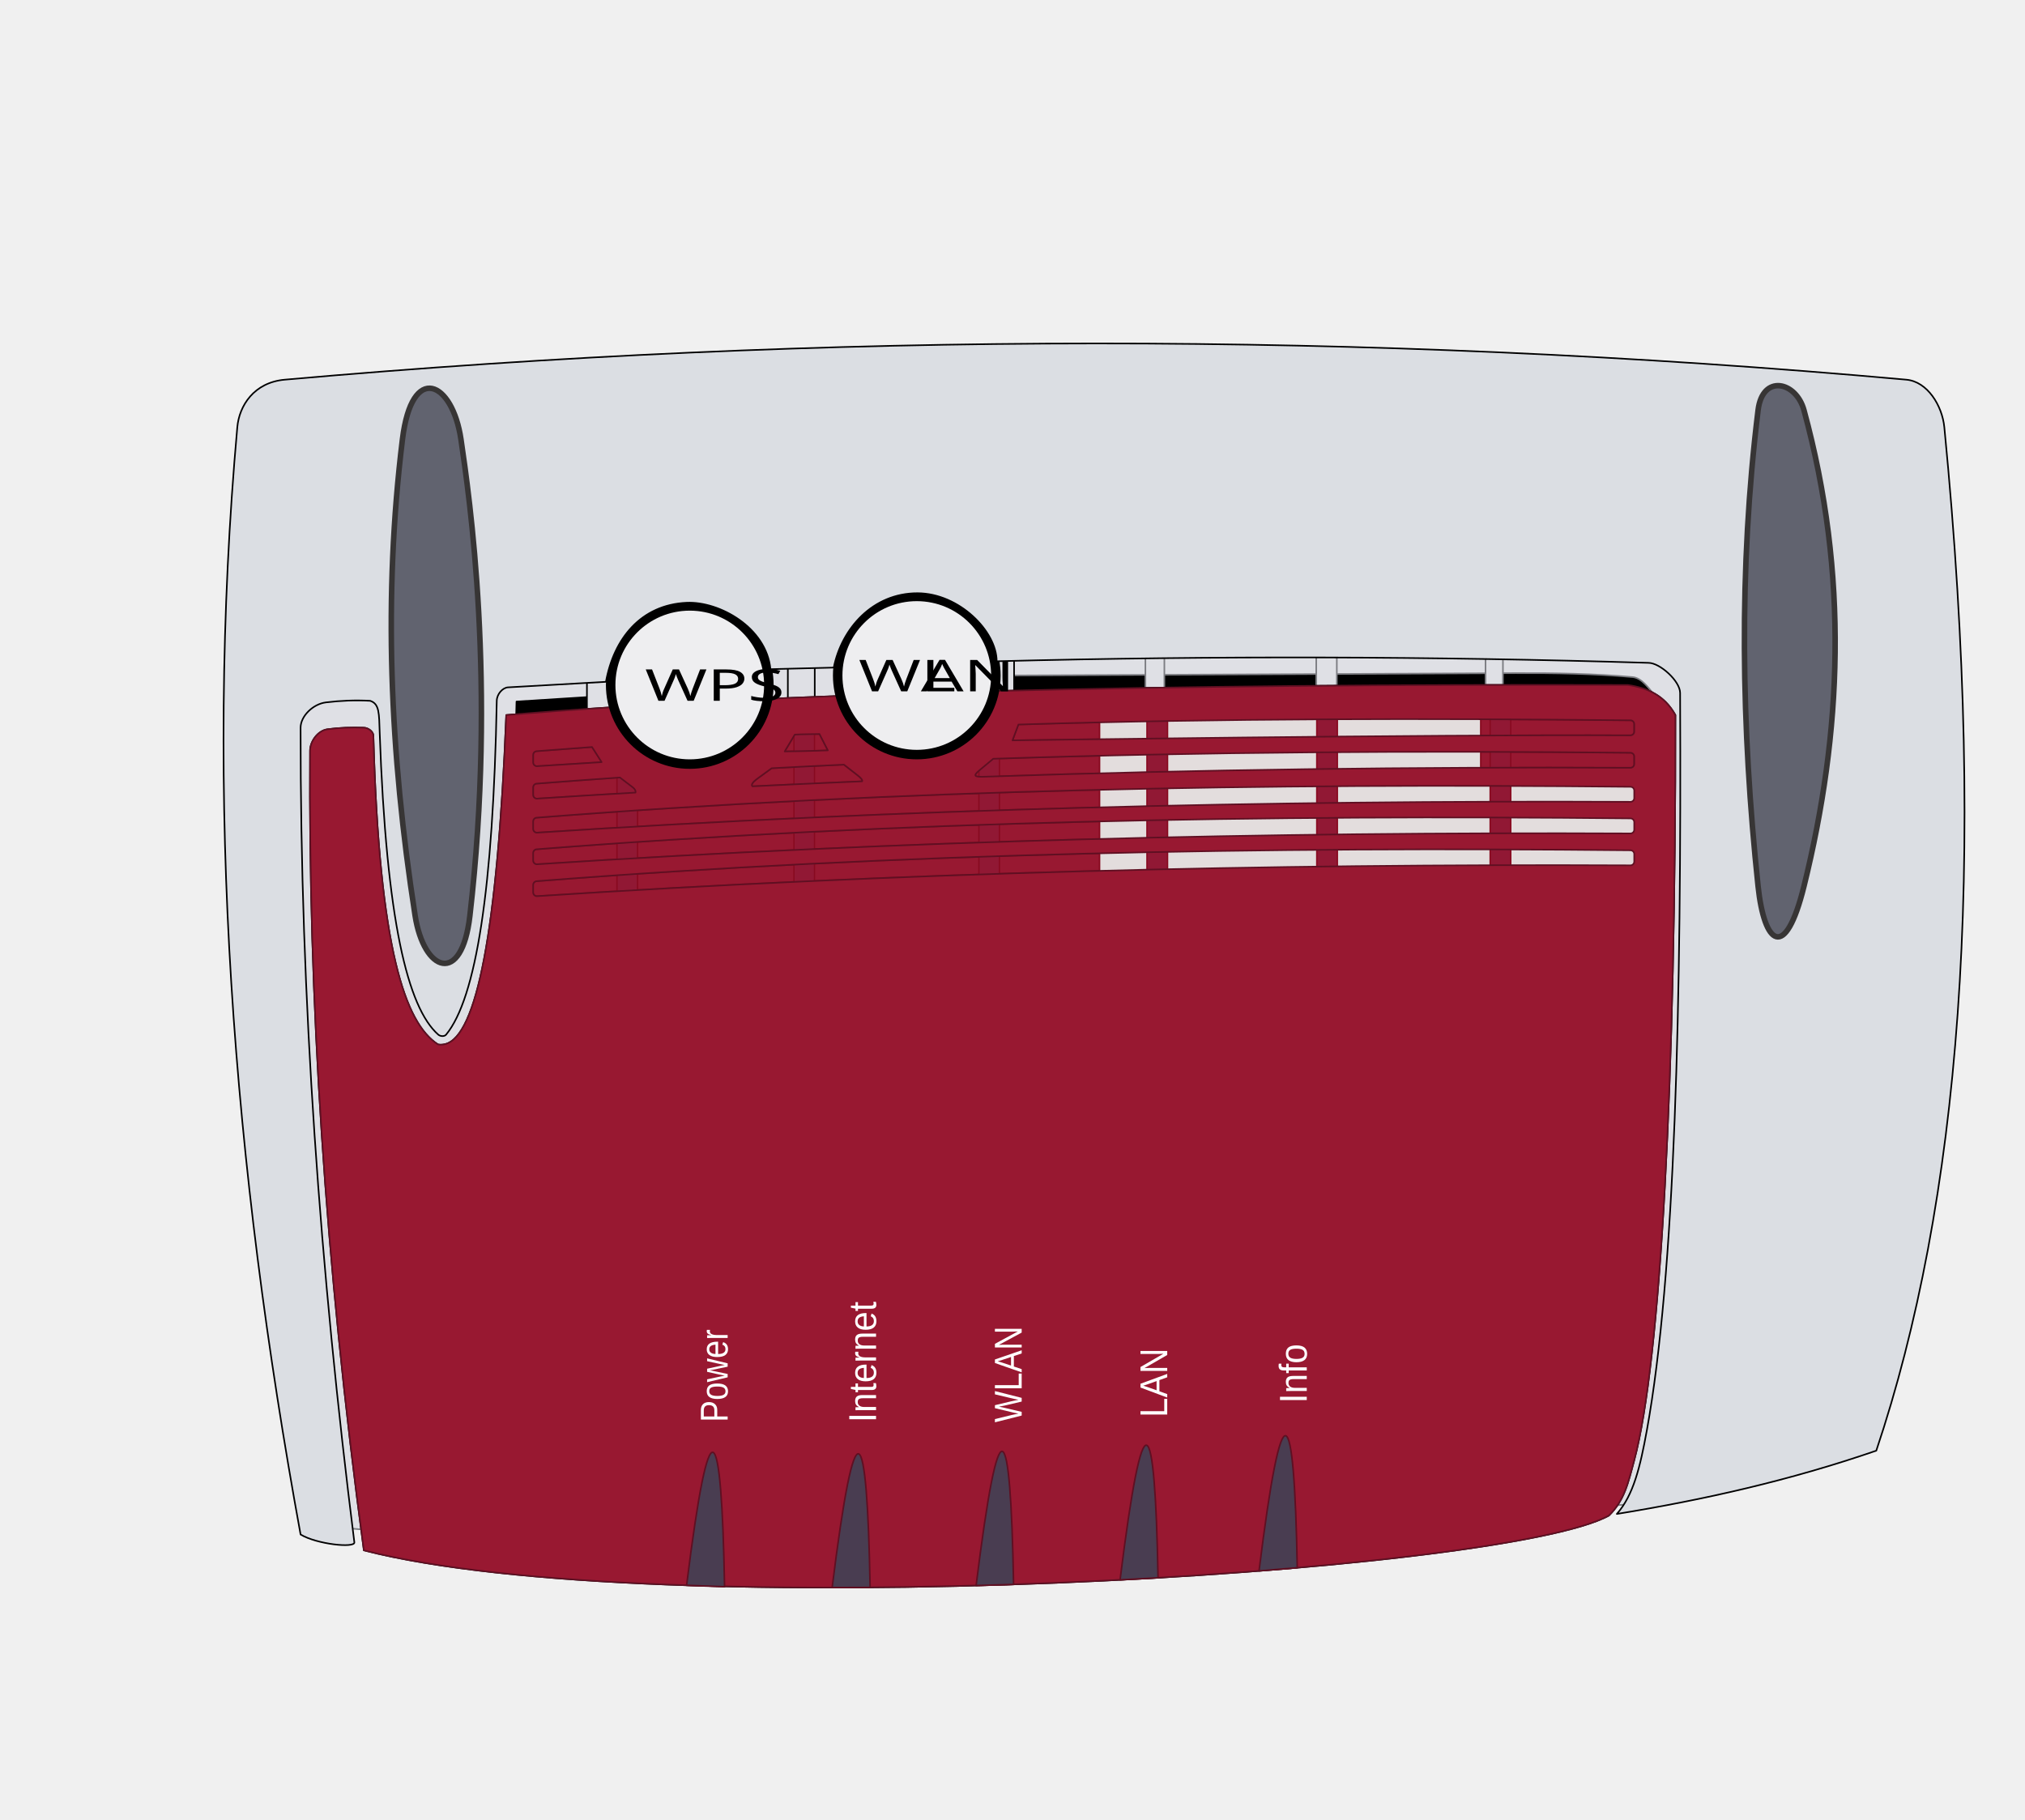
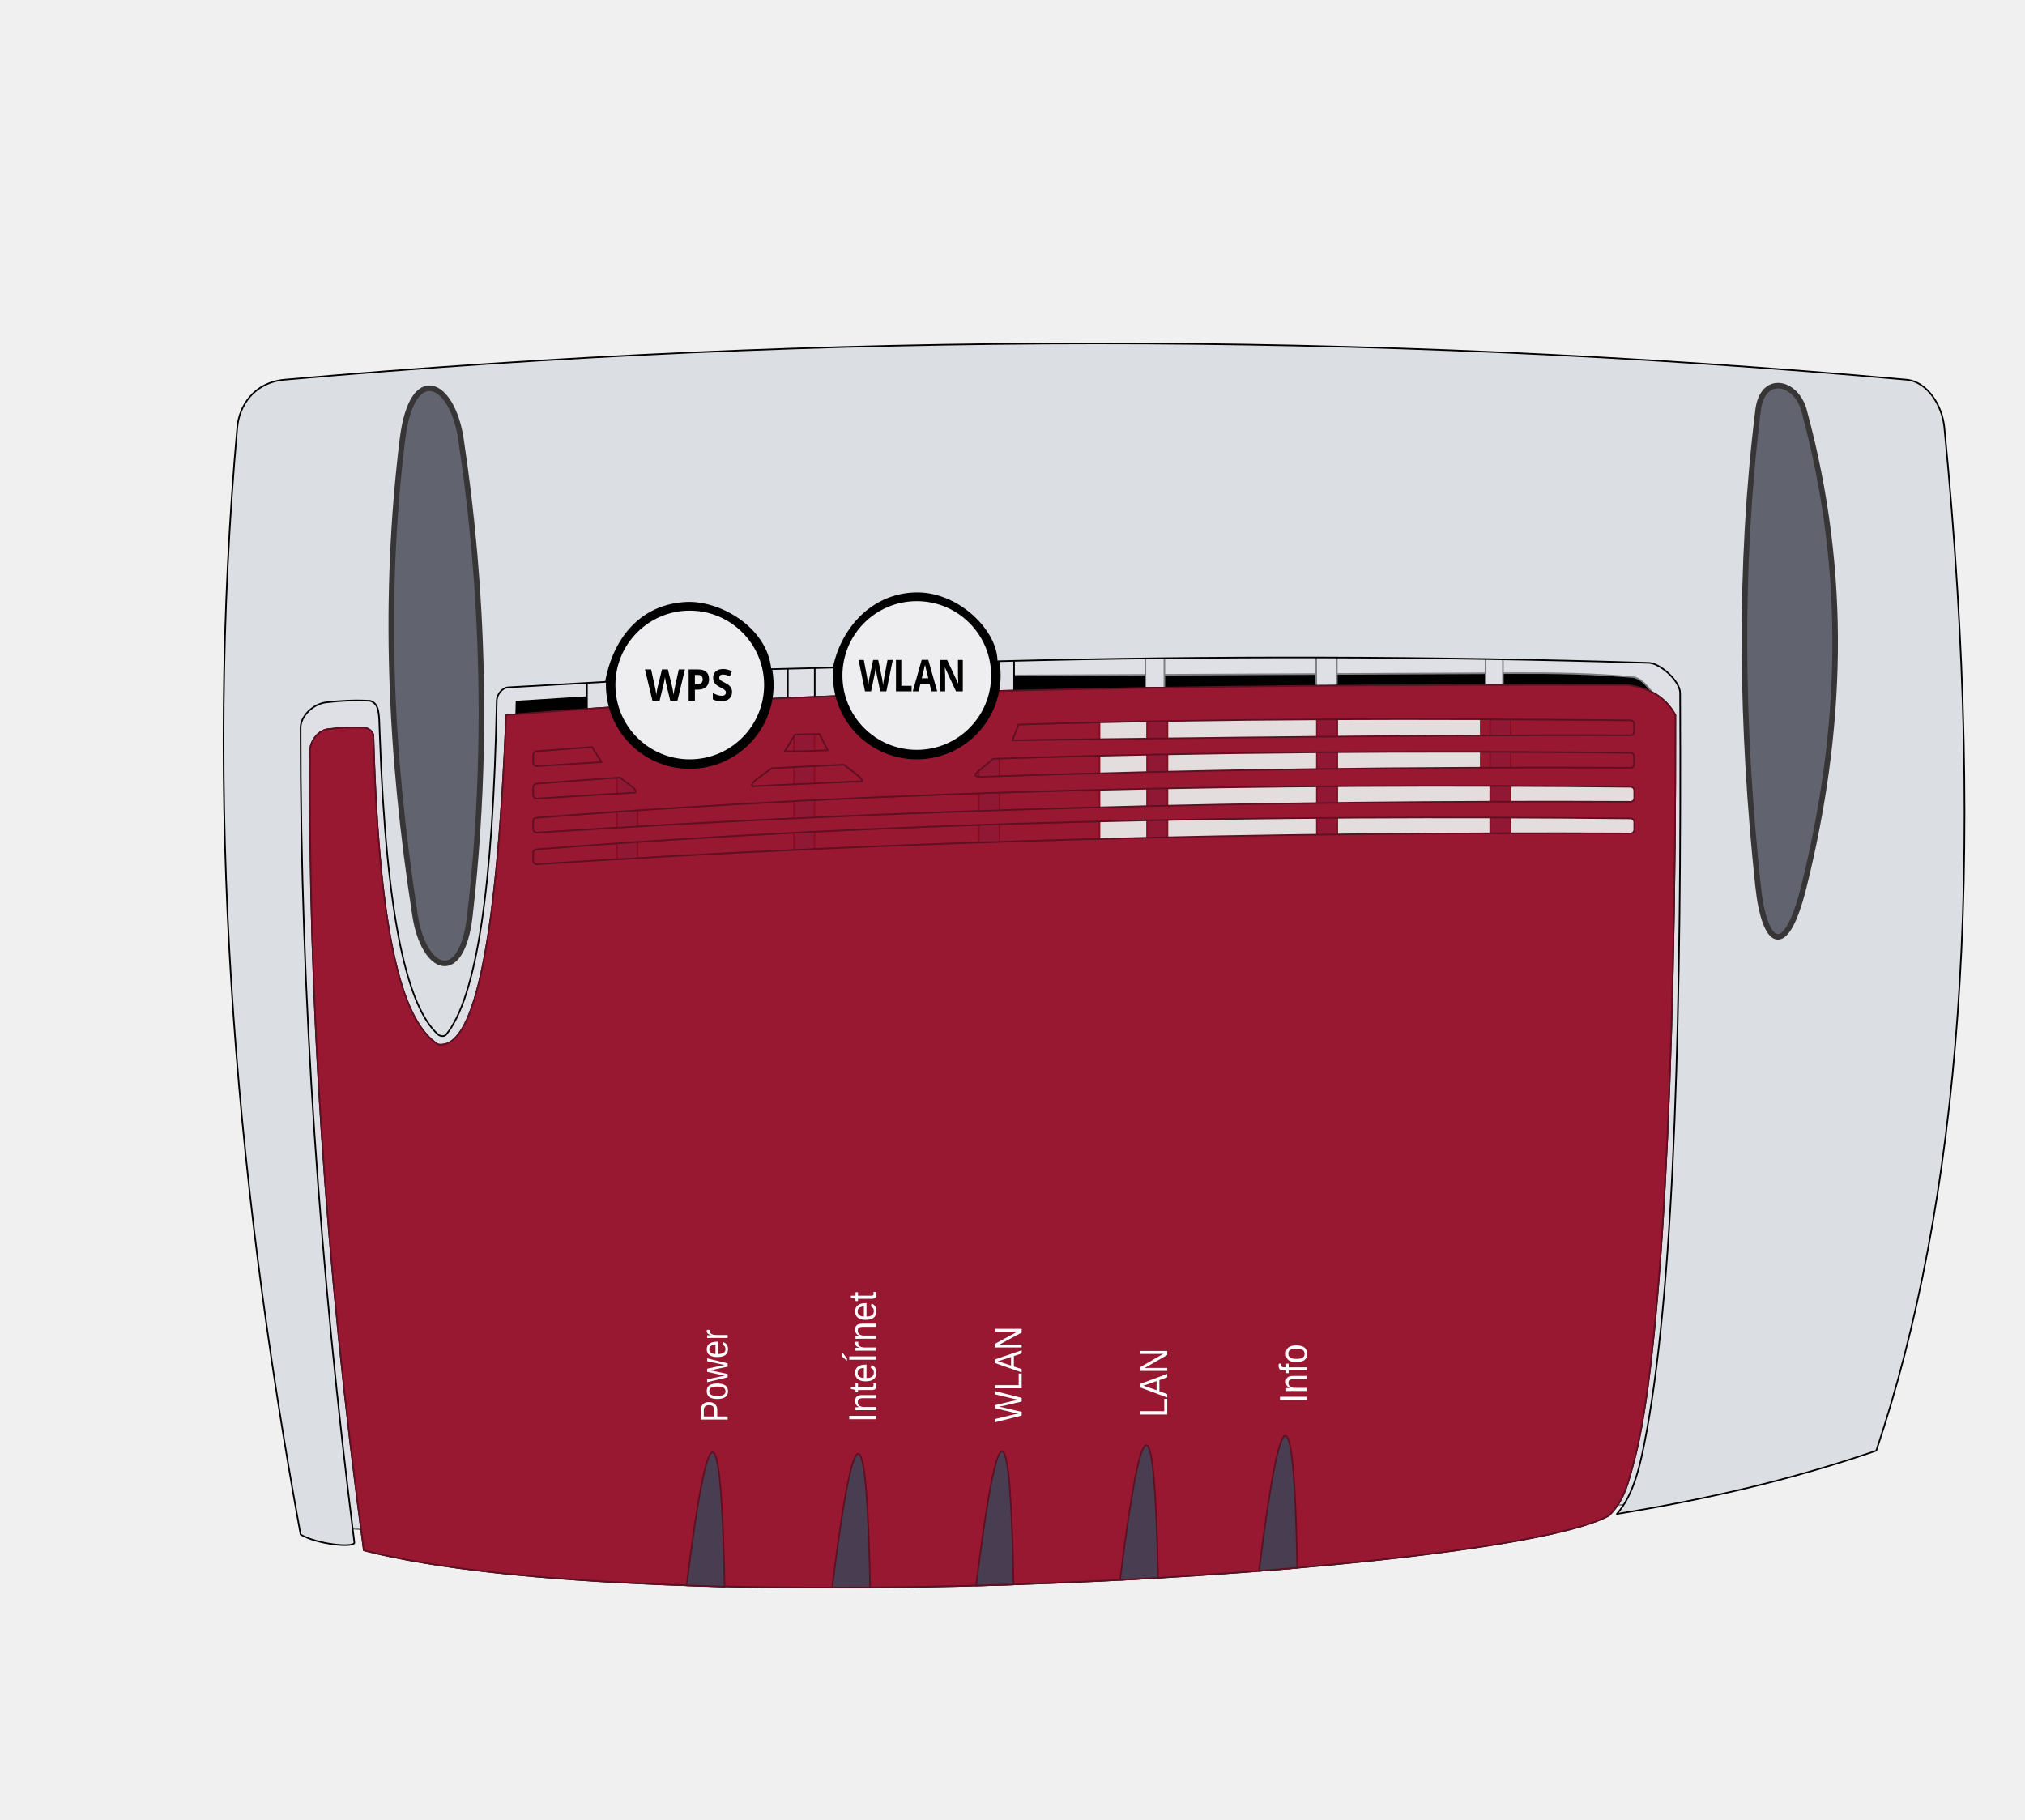
<svg xmlns="http://www.w3.org/2000/svg" width="100%" height="100%" viewBox="0 0 1280 1150" version="1.1" xml:space="preserve" style="fill-rule:evenodd;clip-rule:evenodd;stroke-linecap:round;stroke-linejoin:round;stroke-miterlimit:1.414;">
  <path d="M1012,952L1030,951L1056,940L1080,400C670.65,340.658 370.032,363.267 180,420L208,965L242,968L1012,952Z" style="fill:rgb(223,224,229);stroke:rgb(125,126,131);stroke-width:1px;" />
  <g>
    <g transform="matrix(0.998001,-0.0631939,0.0631939,0.998001,-27.8009,23.0193)">
      <path d="M373,442L327,442L325.353,460.461L373,460L373,442Z" style="stroke:black;stroke-width:1px;" />
    </g>
    <path d="M637,427L958,425.5C982.533,425.385 1007.59,425.824 1032,428C1037.74,428.512 1042.2,435.102 1045.5,439L1045,448L637,445L637,427Z" style="stroke:rgb(125,126,131);stroke-width:1px;" />
    <rect x="371" y="416" width="127" height="42" style="fill:rgb(223,224,229);stroke:black;stroke-width:1px;" />
    <rect x="515" y="412" width="126" height="34" style="fill:rgb(223,224,229);stroke:black;stroke-width:1px;" />
    <rect x="724" y="413" width="12" height="25" style="fill:rgb(223,224,229);stroke:rgb(125,126,131);stroke-width:1px;" />
    <rect x="832" y="411" width="13" height="26" style="fill:rgb(223,224,229);stroke:rgb(125,126,131);stroke-width:1px;" />
    <rect x="939" y="411" width="11" height="27" style="fill:rgb(223,224,229);stroke:rgb(125,126,131);stroke-width:1px;" />
  </g>
  <path d="M230,980C412.866,1026.97 950.005,995.205 1017,958C1026.73,948.437 1029.05,937.752 1033,923C1049.67,860.835 1059.26,681.198 1059,452C1052.1,439.53 1041.28,434.824 1029,433C733.7,432.212 490.508,437.717 320,452C314.465,589.674 301.191,654.873 281.5,660C279.598,660.495 277.35,660.567 276.5,660C256.312,646.538 239.725,601.351 236,465C235.931,462.463 232.834,460.103 230,460C222.351,459.722 214.688,459.951 207,461C200.952,461.825 196.042,468.615 196,474.5C194.908,629.185 205.31,796.651 230,980Z" style="fill:rgb(152,24,49);stroke:black;stroke-width:1px;" />
  <g id="Schlitze">
    <g>
      <g transform="matrix(1,0,0,1.1875,0,-104.438)">
        <path d="M1033,542.579C1033,541.475 1031.94,540.579 1030.62,540.579C799.734,538.642 569.174,541.867 339.375,557C338.064,557 337,557.896 337,559L337,563C337,564.104 338.064,565 339.375,565C568.487,552.456 799.031,547.672 1030.62,548.579C1031.94,548.579 1033,547.683 1033,546.579L1033,542.579Z" style="fill:none;stroke:rgb(136,10,32);stroke-width:0.91px;" />
      </g>
      <g transform="matrix(1,0,0,1.1875,0,-124.604)">
        <path d="M1033,542.579C1033,541.475 1031.94,540.579 1030.62,540.579C799.734,538.642 569.174,541.867 339.375,557C338.064,557 337,557.896 337,559L337,563C337,564.104 338.064,565 339.375,565C568.487,552.456 799.031,547.672 1030.62,548.579C1031.94,548.579 1033,547.683 1033,546.579L1033,542.579Z" style="fill:none;stroke:rgb(136,10,32);stroke-width:0.91px;" />
      </g>
      <g transform="matrix(1,0,0,1.1875,0,-144.583)">
        <path d="M1033,542.579C1033,541.475 1031.94,540.579 1030.62,540.579C799.734,538.642 569.174,541.867 339.375,557C338.064,557 337,557.896 337,559L337,563C337,564.104 338.064,565 339.375,565C568.487,552.456 799.031,547.672 1030.62,548.579C1031.94,548.579 1033,547.683 1033,546.579L1033,542.579Z" style="fill:none;stroke:rgb(136,10,32);stroke-width:0.91px;" />
      </g>
      <path d="M391.85,491.475L400,497.711C401.436,498.809 401.936,500.022 401.73,501.009C380.933,502.21 360.148,503.485 339.375,504.836C338.064,504.836 337,503.771 337,502.461L337,497.711C337,496.4 338.064,495.336 339.375,495.336C356.862,493.968 374.354,492.682 391.85,491.475ZM533.45,483.35L542,490C544.245,491.746 545.314,493.053 544.964,493.893C521.842,494.859 498.733,495.911 475.638,497.052C474.542,496.146 475.681,494.414 479,492L487.77,485.622C502.994,484.811 518.22,484.054 533.45,483.35ZM627.844,479.63C761.936,475.235 896.224,474.497 1030.62,475.836C1031.94,475.836 1033,476.9 1033,478.211L1033,482.961C1033,484.271 1031.94,485.336 1030.62,485.336C893.723,484.699 757.188,486.424 621.099,491.018C616.364,491.083 614.745,490.546 619,487L627.844,479.63Z" style="fill:none;stroke:rgb(136,10,32);stroke-width:1px;" />
      <path d="M374.226,472.213L380.307,481.768C366.658,482.589 353.014,483.443 339.375,484.33C338.064,484.33 337,483.266 337,481.955L337,477.205C337,475.894 338.064,474.83 339.375,474.83C350.99,473.922 362.607,473.05 374.226,472.213ZM518,464L523.274,474.319C513.877,474.734 496,475 496,475L502.39,464.355C507.544,464.092 512.848,464.117 518,464ZM643.752,458C772.556,454.054 901.539,454.044 1030.62,455.33C1031.94,455.33 1033,456.394 1033,457.705L1033,462.455C1033,463.766 1031.94,464.83 1030.62,464.83C899.329,464.22 640,468 640,468L643.752,458Z" style="fill:none;stroke:rgb(136,10,32);stroke-width:1px;" />
    </g>
    <g id="Stege">
      <path d="M695,453L695,556L1040,557L1041,492L936,493L936,449L695,453Z" style="fill:rgb(227,221,221);stroke:rgb(136,10,32);stroke-width:1px;" />
      <g transform="matrix(0.866667,0,0,1,52,0)">
        <rect x="390" y="480.5" width="15" height="104.5" style="fill:rgb(145,24,52);stroke:rgb(136,10,32);stroke-width:1.07px;" />
      </g>
      <g transform="matrix(0.866667,0,0,1.19617,163.851,-114.761)">
        <rect x="390" y="480.5" width="15" height="104.5" style="fill:rgb(145,24,52);stroke:rgb(136,10,32);stroke-width:0.96px;" />
      </g>
      <g transform="matrix(0.866667,0,0,1.05263,280.753,-30.7895)">
        <rect x="390" y="480.5" width="15" height="104.5" style="fill:rgb(145,24,52);stroke:rgb(136,10,32);stroke-width:1.04px;" />
      </g>
      <g transform="matrix(0.866667,0,0,1.05263,387,-55.7895)">
        <rect x="390" y="480.5" width="15" height="104.5" style="fill:rgb(145,24,52);stroke:rgb(136,10,32);stroke-width:1.04px;" />
      </g>
      <g transform="matrix(0.866667,0,0,1.05263,494.34,-55.7895)">
        <rect x="390" y="480.5" width="15" height="104.5" style="fill:rgb(145,24,52);stroke:rgb(136,10,32);stroke-width:1.04px;" />
      </g>
      <g transform="matrix(0.866667,0,0,1.05263,603.936,-55.7895)">
        <rect x="390" y="480.5" width="15" height="104.5" style="fill:rgb(145,24,52);stroke:rgb(136,10,32);stroke-width:1.04px;" />
      </g>
    </g>
  </g>
  <g>
-     <path d="M230,980C412.866,1026.97 950.005,995.205 1017,958C1026.73,948.437 1029.05,937.752 1033,923C1049.67,860.835 1059.26,681.198 1059,452C1052.1,439.53 1041.28,434.824 1029,433C733.7,432.212 490.508,437.717 320,452C314.465,589.674 301.191,654.873 281.5,660C279.598,660.495 277.35,660.567 276.5,660C256.312,646.538 239.725,601.351 236,465C235.931,462.463 232.834,460.103 230,460C222.351,459.722 214.688,459.951 207,461C200.952,461.825 196.042,468.615 196,474.5C194.908,629.185 205.31,796.651 230,980ZM1033,539.875C1033,538.564 1031.94,537.5 1030.62,537.5C799.734,535.2 569.174,539.029 339.375,557C338.064,557 337,558.064 337,559.375L337,564.125C337,565.436 338.064,566.5 339.375,566.5C568.487,551.604 799.031,545.923 1030.62,547C1031.94,547 1033,545.936 1033,544.625L1033,539.875ZM1033,519.709C1033,518.398 1031.94,517.334 1030.62,517.334C799.734,515.034 569.174,518.863 339.375,536.834C338.064,536.834 337,537.898 337,539.209L337,543.959C337,545.269 338.064,546.334 339.375,546.334C568.487,531.438 799.031,525.757 1030.62,526.834C1031.94,526.834 1033,525.769 1033,524.459L1033,519.709ZM1033,499.729C1033,498.419 1031.94,497.354 1030.62,497.354C799.734,495.055 569.174,498.884 339.375,516.854C338.064,516.854 337,517.919 337,519.229L337,523.979C337,525.29 338.064,526.354 339.375,526.354C568.487,511.459 799.031,505.778 1030.62,506.854C1031.94,506.854 1033,505.79 1033,504.479L1033,499.729ZM391.85,491.475L400,497.711C401.436,498.809 401.936,500.022 401.73,501.009C380.933,502.21 360.148,503.485 339.375,504.836C338.064,504.836 337,503.771 337,502.461L337,497.711C337,496.4 338.064,495.336 339.375,495.336C356.862,493.968 374.354,492.682 391.85,491.475ZM533.45,483.35L542,490C544.245,491.746 545.314,493.053 544.964,493.893C521.842,494.859 498.733,495.911 475.638,497.052C474.542,496.146 475.681,494.414 479,492L487.77,485.622C502.994,484.811 518.22,484.054 533.45,483.35ZM627.844,479.63C761.936,475.235 896.224,474.497 1030.62,475.836C1031.94,475.836 1033,476.9 1033,478.211L1033,482.961C1033,484.271 1031.94,485.336 1030.62,485.336C893.723,484.699 757.188,486.424 621.099,491.018C616.364,491.083 614.745,490.546 619,487L627.844,479.63ZM374.226,472.213L380.307,481.768C366.658,482.589 353.014,483.443 339.375,484.33C338.064,484.33 337,483.266 337,481.955L337,477.205C337,475.894 338.064,474.83 339.375,474.83C350.99,473.922 362.607,473.05 374.226,472.213ZM518,464L523.274,474.319C513.877,474.734 496,475 496,475L502.39,464.355C507.544,464.092 512.848,464.117 518,464ZM643.752,458C772.556,454.054 901.539,454.044 1030.62,455.33C1031.94,455.33 1033,456.394 1033,457.705L1033,462.455C1033,463.766 1031.94,464.83 1030.62,464.83C899.329,464.22 640,468 640,468L643.752,458Z" style="fill:rgb(152,24,49);stroke:rgb(95,15,34);stroke-width:1px;" />
+     <path d="M230,980C412.866,1026.97 950.005,995.205 1017,958C1026.73,948.437 1029.05,937.752 1033,923C1049.67,860.835 1059.26,681.198 1059,452C1052.1,439.53 1041.28,434.824 1029,433C733.7,432.212 490.508,437.717 320,452C314.465,589.674 301.191,654.873 281.5,660C279.598,660.495 277.35,660.567 276.5,660C256.312,646.538 239.725,601.351 236,465C235.931,462.463 232.834,460.103 230,460C222.351,459.722 214.688,459.951 207,461C200.952,461.825 196.042,468.615 196,474.5C194.908,629.185 205.31,796.651 230,980ZM1033,519.709C1033,518.398 1031.94,517.334 1030.62,517.334C799.734,515.034 569.174,518.863 339.375,536.834C338.064,536.834 337,537.898 337,539.209L337,543.959C337,545.269 338.064,546.334 339.375,546.334C568.487,531.438 799.031,525.757 1030.62,526.834C1031.94,526.834 1033,525.769 1033,524.459L1033,519.709ZM1033,499.729C1033,498.419 1031.94,497.354 1030.62,497.354C799.734,495.055 569.174,498.884 339.375,516.854C338.064,516.854 337,517.919 337,519.229L337,523.979C337,525.29 338.064,526.354 339.375,526.354C568.487,511.459 799.031,505.778 1030.62,506.854C1031.94,506.854 1033,505.79 1033,504.479L1033,499.729ZM391.85,491.475L400,497.711C401.436,498.809 401.936,500.022 401.73,501.009C380.933,502.21 360.148,503.485 339.375,504.836C338.064,504.836 337,503.771 337,502.461L337,497.711C337,496.4 338.064,495.336 339.375,495.336C356.862,493.968 374.354,492.682 391.85,491.475ZM533.45,483.35L542,490C544.245,491.746 545.314,493.053 544.964,493.893C521.842,494.859 498.733,495.911 475.638,497.052C474.542,496.146 475.681,494.414 479,492L487.77,485.622C502.994,484.811 518.22,484.054 533.45,483.35ZM627.844,479.63C761.936,475.235 896.224,474.497 1030.62,475.836C1031.94,475.836 1033,476.9 1033,478.211L1033,482.961C1033,484.271 1031.94,485.336 1030.62,485.336C893.723,484.699 757.188,486.424 621.099,491.018C616.364,491.083 614.745,490.546 619,487L627.844,479.63ZM374.226,472.213L380.307,481.768C366.658,482.589 353.014,483.443 339.375,484.33C338.064,484.33 337,483.266 337,481.955L337,477.205C337,475.894 338.064,474.83 339.375,474.83C350.99,473.922 362.607,473.05 374.226,472.213ZM518,464L523.274,474.319C513.877,474.734 496,475 496,475L502.39,464.355C507.544,464.092 512.848,464.117 518,464ZM643.752,458C772.556,454.054 901.539,454.044 1030.62,455.33C1031.94,455.33 1033,456.394 1033,457.705L1033,462.455C1033,463.766 1031.94,464.83 1030.62,464.83C899.329,464.22 640,468 640,468L643.752,458Z" style="fill:rgb(152,24,49);stroke:rgb(95,15,34);stroke-width:1px;" />
  </g>
  <g id="Buttons">
    <g transform="matrix(1.10526,0,0,1.10526,95.9474,-56.5526)">
      <circle cx="437.5" cy="437.5" r="47.5" style="stroke:black;stroke-width:0.9px;" />
    </g>
    <g transform="matrix(1.10526,0,0,1.10526,-47.5526,-50.5526)">
      <circle cx="437.5" cy="437.5" r="47.5" style="stroke:black;stroke-width:0.9px;" />
    </g>
    <g transform="matrix(1,0,0,1,-1.5,-4.5)">
      <circle cx="437.5" cy="437.5" r="47.5" style="fill:rgb(238,238,240);stroke:black;stroke-width:1px;" />
    </g>
    <g transform="matrix(1,0,0,1,142,-10.5)">
      <circle cx="437.5" cy="437.5" r="47.5" style="fill:rgb(238,238,240);stroke:black;stroke-width:1px;" />
    </g>
-     <g transform="matrix(1.52484,0,0,1,-285.279,-3)">
-       <text x="543px" y="440px" style="font-family:'Swiss911BT-ExtraCompressed', 'Swiss911 XCm BT', sans-serif;font-stretch:condensed;font-size:27.769px;">WL<tspan x="568.817px 579.814px " y="440px 440px ">AN</tspan>
-       </text>
+     <g transform="matrix(0.805653,0,0,1,105.228,-3)">
+       <text x="543px" y="440px" style="font-family:'Arial-Black', 'Arial Black', sans-serif;font-weight:900;font-size:27.769px;">WLAN</text>
    </g>
-     <g transform="matrix(1.52484,0,0,1,-420.302,2.99322)">
-       <text x="543px" y="440px" style="font-family:'Swiss911BT-ExtraCompressed', 'Swiss911 XCm BT', sans-serif;font-stretch:condensed;font-size:27.769px;">WPS</text>
+     <g transform="matrix(0.9413,0,0,1,-103.449,2.99322)">
+       <text x="543px" y="440px" style="font-family:'Arial-Black', 'Arial Black', sans-serif;font-weight:900;font-size:27.769px;">WPS</text>
    </g>
  </g>
  <path d="M180,240C160.475,241.732 151.208,256.526 150,270C128.927,505.082 147.561,738.103 190,970C200.348,976.22 224.241,978.649 224,975C202.35,803.305 189.864,631.636 190,460C190.006,452.611 197.978,444.971 206,444C215.222,442.883 224.543,442.467 234,443C239.894,444.946 239.577,451.03 240,463C244.204,582.018 257.723,636.998 277,654C278.3,655.147 280.872,655.37 282,654C300.958,630.971 311.739,561.96 314,443C314.084,438.604 317.784,434.759 321,434.5L383,431C387.988,403.658 405.092,382.327 434,381C454.784,380.046 484.475,396.722 487,423L527,422C532.037,397.117 551.775,374.9 580,374.977C606.215,375.048 630.046,399.045 630,418C768.405,414.426 905.71,414.863 1042,419C1049.32,419.018 1061.96,430.558 1062,438C1062.92,635.399 1058.78,805.91 1041,904C1036.74,927.484 1032.47,945.141 1022,957C1076.81,948.1 1131.51,935.78 1186,917C1238.26,760.995 1256.59,551.613 1229,270C1227.67,256.457 1218.37,241.204 1205,240C863.352,209.245 521.686,209.692 180,240Z" style="fill:rgb(219,222,227);stroke:black;stroke-width:1px;" />
  <path d="M434,1002.1C448.782,883.262 456.025,896.68 458,1003L434,1002.1Z" style="fill:rgb(73,61,81);stroke:rgb(95,15,34);stroke-width:1px;" />
  <g transform="matrix(1,0,0,1,92,1.13687e-13)">
    <path d="M434,1003.53C448.782,884.702 456.025,897.115 458,1003.44L434,1003.53Z" style="fill:rgb(73,61,81);stroke:rgb(95,15,34);stroke-width:1px;" />
  </g>
  <g transform="matrix(1,0,0,1,182.686,1.13687e-13)">
    <path d="M434.314,1002.26C449.096,883.423 456.025,895.219 458,1001.54L434.314,1002.26Z" style="fill:rgb(73,61,81);stroke:rgb(95,15,34);stroke-width:1px;" />
  </g>
  <g transform="matrix(1,0,0,1,274,-3.53511)">
    <path d="M434,1002.21C448.782,883.372 456.025,894.561 458,1000.88L434,1002.21Z" style="fill:rgb(73,61,81);stroke:rgb(95,15,34);stroke-width:1px;" />
  </g>
  <g transform="matrix(1,0,0,1,362,-13.5351)">
    <path d="M433.836,1006.53C448.618,887.702 456.025,898.215 458,1004.53L433.836,1006.53Z" style="fill:rgb(73,61,81);stroke:rgb(95,15,34);stroke-width:1px;" />
  </g>
  <g transform="matrix(6.09261e-17,-0.994999,1.18062,7.2292e-17,-602.609,1368.66)">
    <text x="472px" y="900px" style="font-family:'ArialMT', 'Arial', sans-serif;font-size:20.827px;fill:white;">Power</text>
  </g>
  <g transform="matrix(6.6287e-17,-1.08255,1.18062,7.2292e-17,-508.811,1410.16)">
-     <text x="472px" y="900px" style="font-family:'ArialMT', 'Arial', sans-serif;font-size:20.827px;fill:white;">Internet</text>
+     <text x="472px" y="900px" style="font-family:'ArialMT', 'Arial', sans-serif;font-size:20.827px;fill:white;">InteÍrnet</text>
  </g>
  <g transform="matrix(6.19757e-17,-1.01214,1.18062,7.2292e-17,-416.755,1376.9)">
    <text x="472px" y="900px" style="font-family:'ArialMT', 'Arial', sans-serif;font-size:20.827px;fill:white;">WLAN</text>
  </g>
  <g transform="matrix(6.6287e-17,-1.08255,1.18062,7.2292e-17,-324.755,1406.97)">
    <text x="472px" y="900px" style="font-family:'ArialMT', 'Arial', sans-serif;font-size:20.827px;fill:white;">LAN</text>
  </g>
  <g transform="matrix(6.6287e-17,-1.08255,1.18062,7.2292e-17,-236.556,1398.07)">
    <text x="472px" y="900px" style="font-family:'ArialMT', 'Arial', sans-serif;font-size:20.827px;fill:white;">Info</text>
  </g>
  <g transform="matrix(1,0,0,1,0.282228,11.2593)">
    <path d="M1111,248C1098.67,348.331 1100.37,448.664 1111,549C1114.9,585.859 1128.12,597.012 1140,549C1163.97,452.146 1168.51,352.471 1140,248C1135.06,229.889 1113.83,224.973 1111,248Z" style="fill:rgb(97,99,111);stroke:rgb(55,53,53);stroke-width:3.5px;" />
  </g>
  <g transform="matrix(-1,-1.22465e-16,1.22465e-16,-1,1402.38,826.741)">
    <path d="M1105.38,247.741C1088.36,394.782 1105.73,513.157 1111,549C1116.39,585.67 1142,598.095 1148,549C1160.12,449.842 1156.1,351.762 1140,248C1134.46,212.322 1110.52,203.367 1105.38,247.741Z" style="fill:rgb(97,99,111);stroke:rgb(55,53,53);stroke-width:3.5px;" />
  </g>
</svg>
